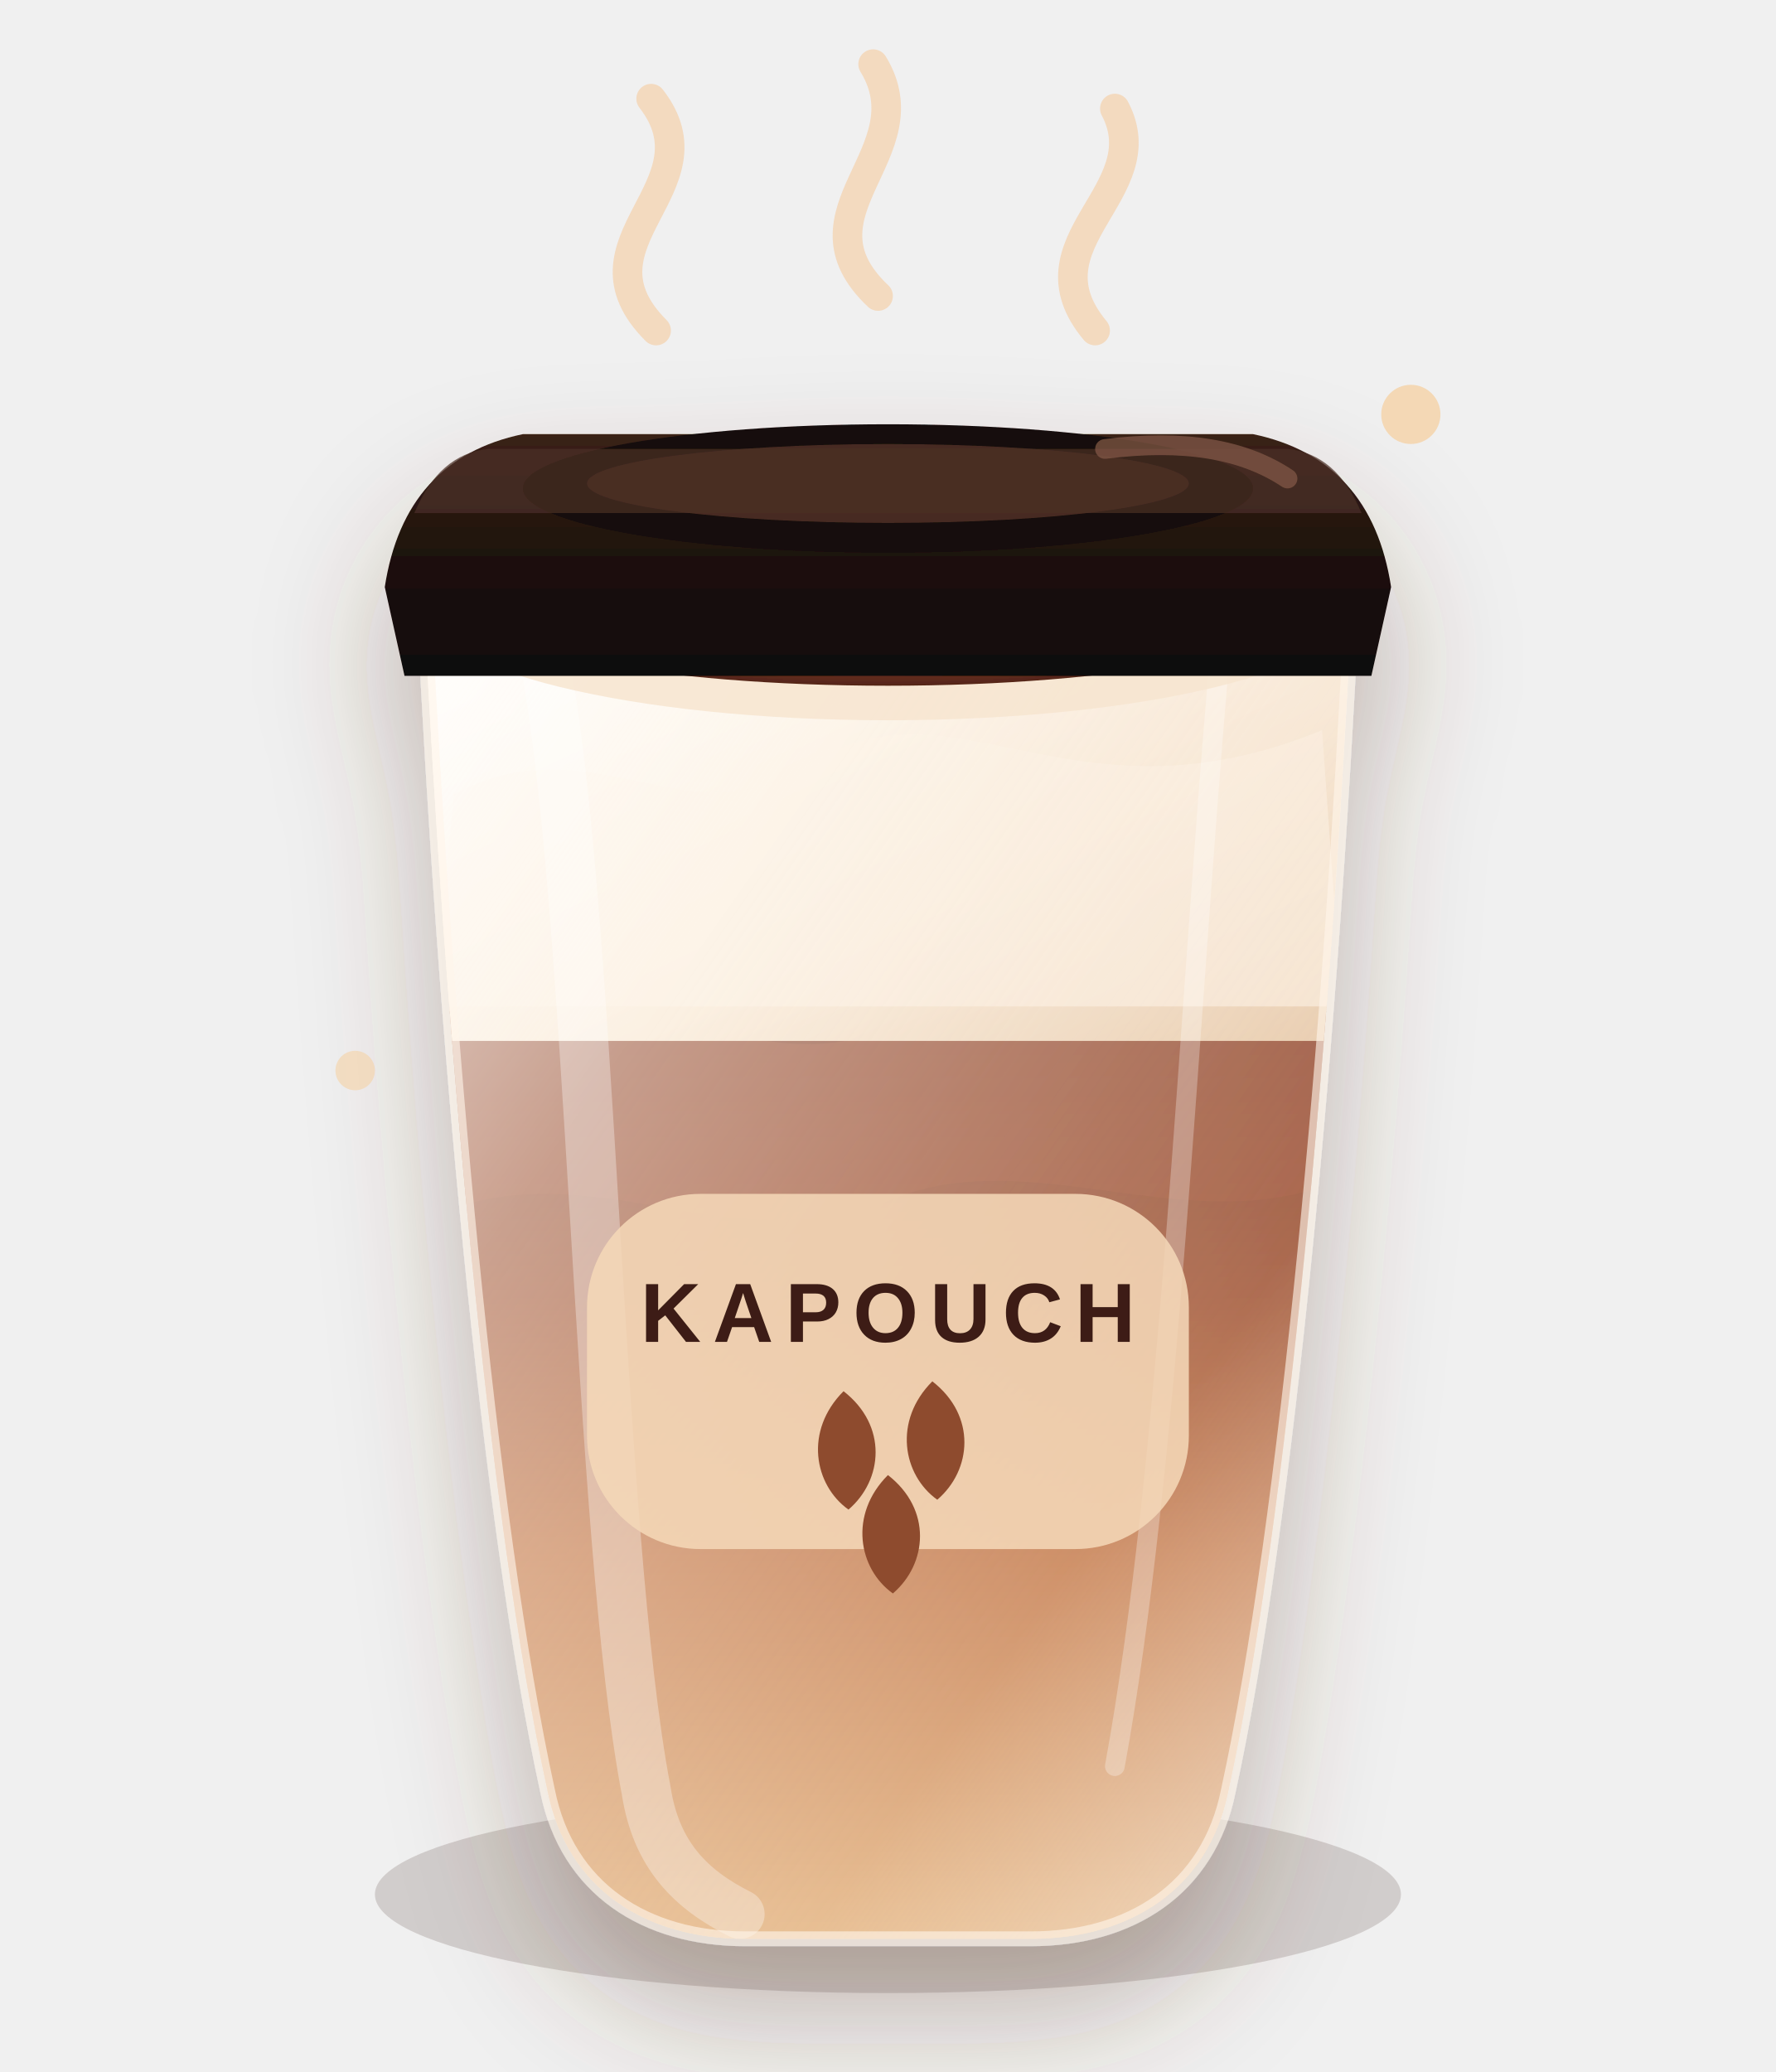
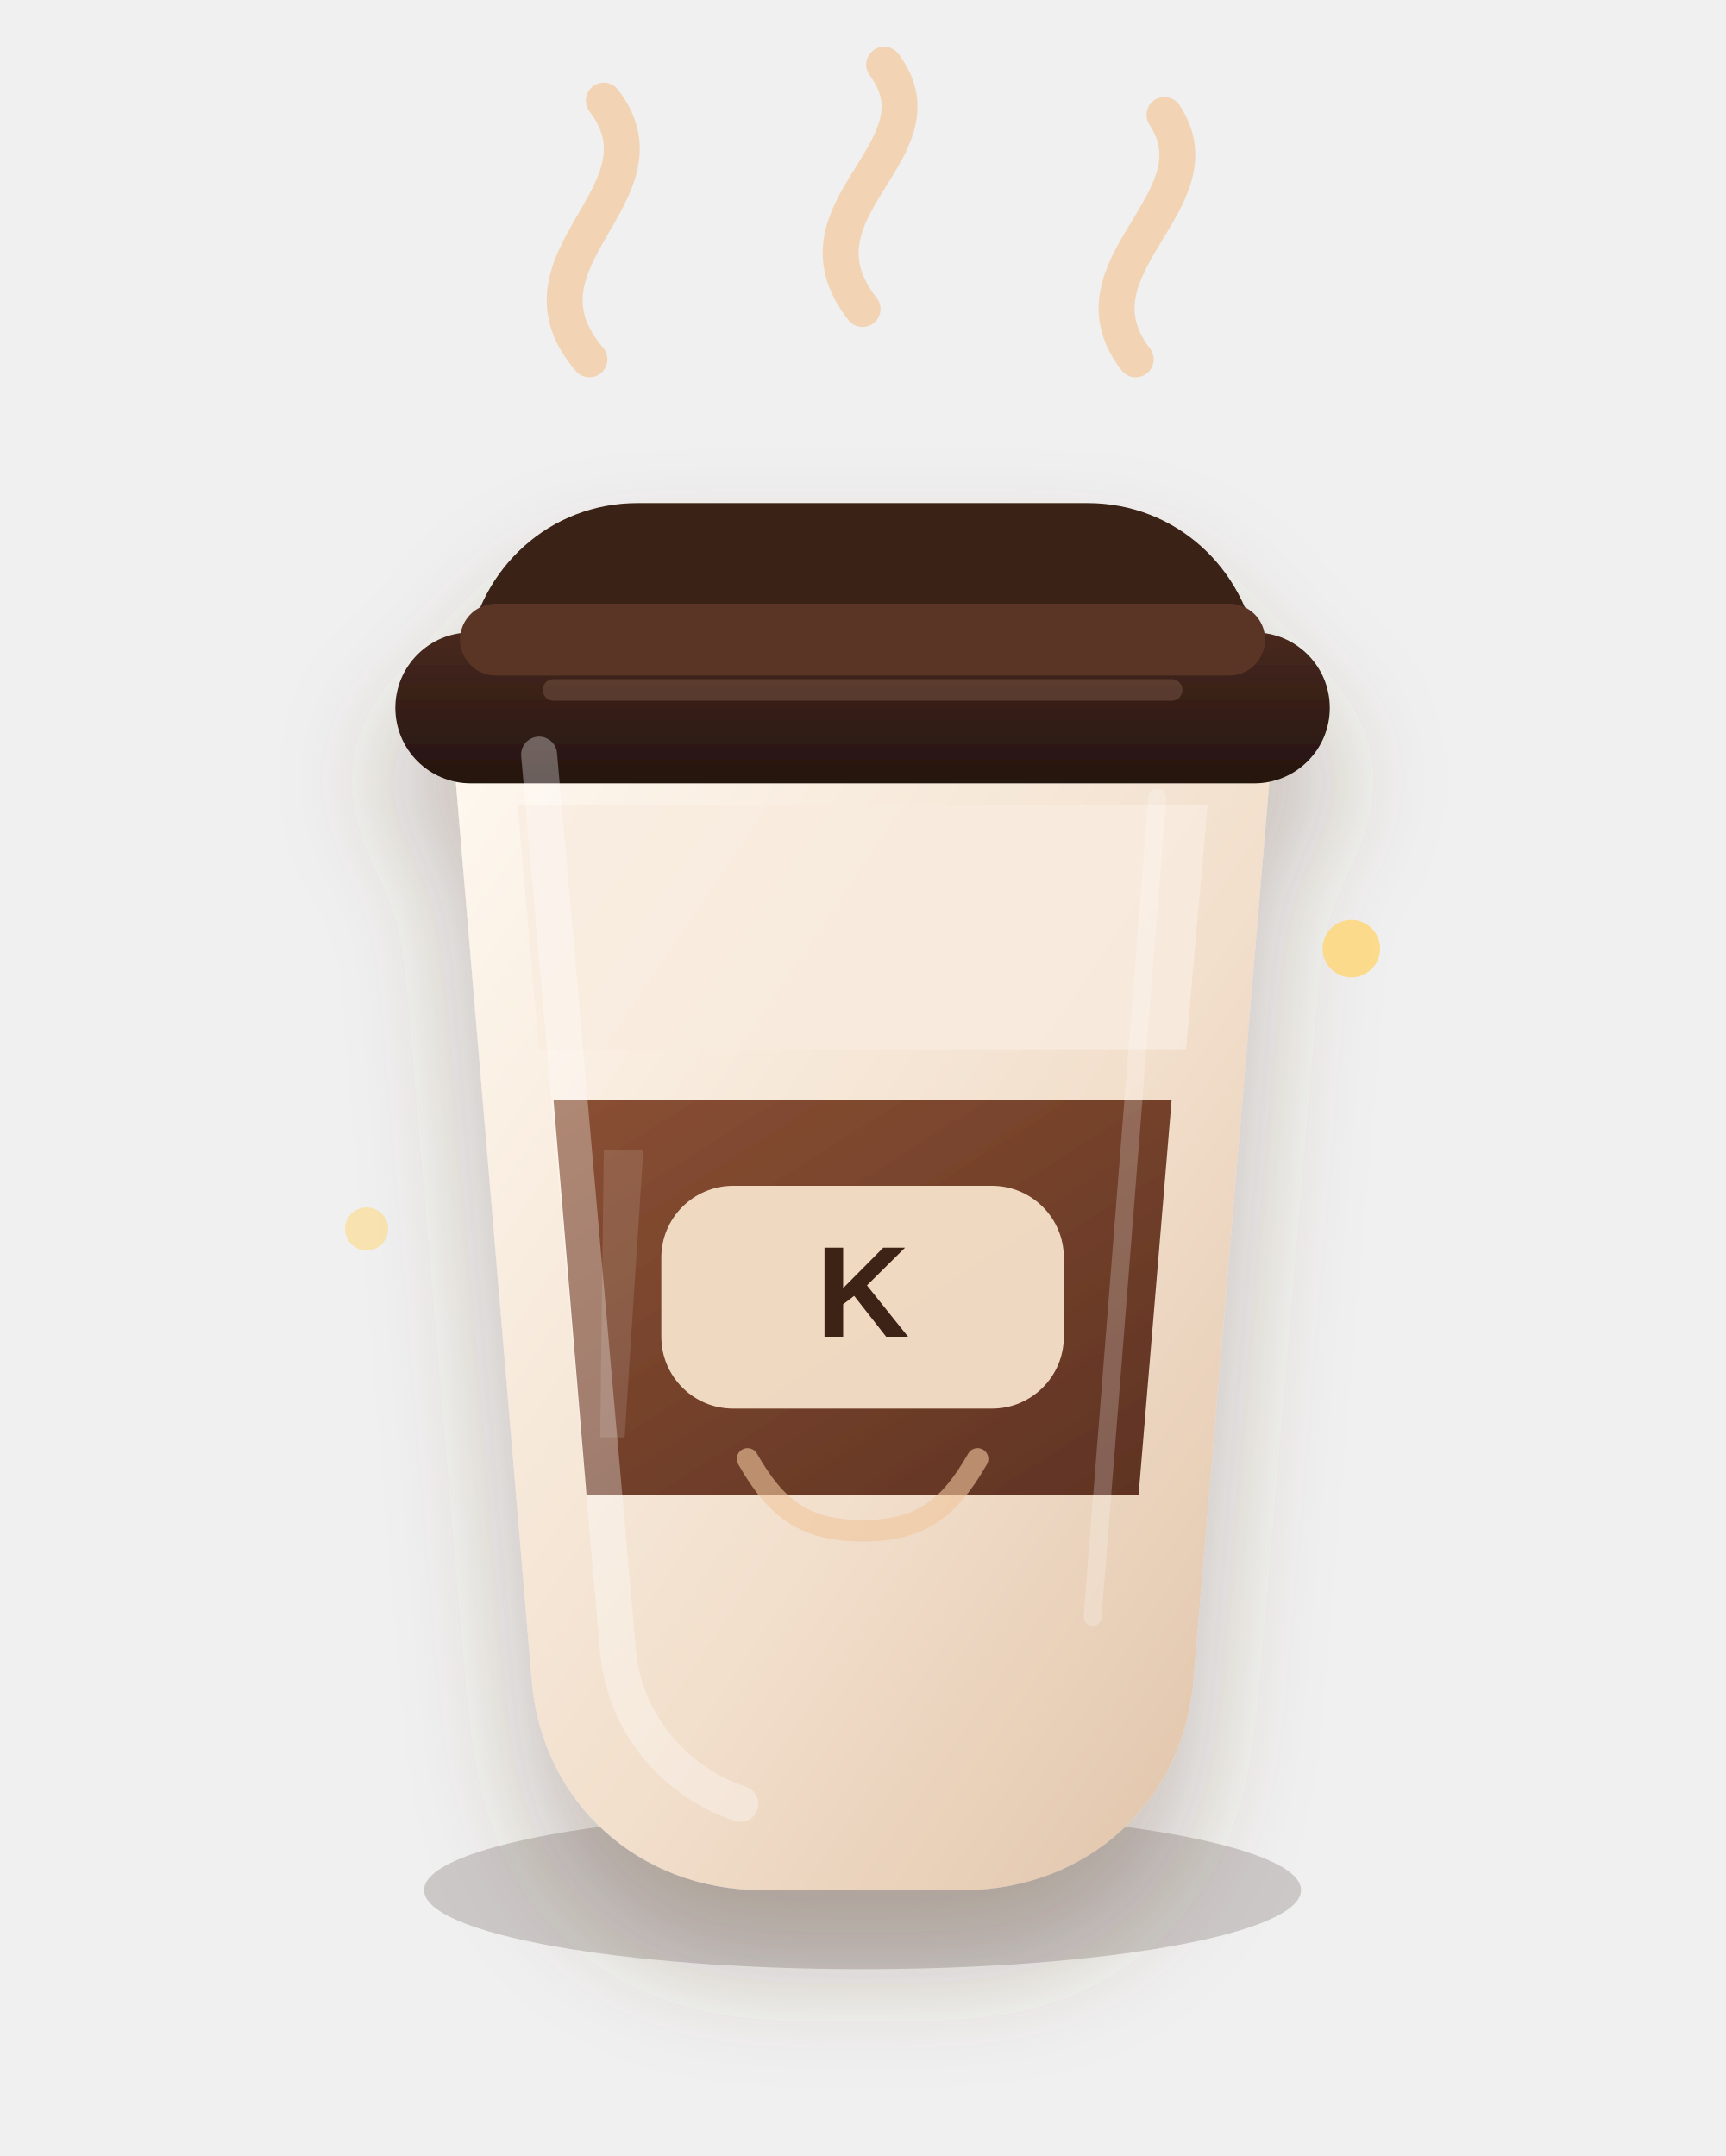
- <svg xmlns="http://www.w3.org/2000/svg" viewBox="0 0 360 420" role="img" aria-labelledby="title desc">
+ <svg xmlns="http://www.w3.org/2000/svg" viewBox="0 0 240 300" role="img" aria-labelledby="title desc">
  <defs>
-     <linearGradient id="glass" x1="0" y1="0" x2="1" y2="1">
-       <stop offset="0" stop-color="#ffffff" stop-opacity=".88" />
-       <stop offset=".28" stop-color="#fff9f1" stop-opacity=".50" />
-       <stop offset=".7" stop-color="#f4dfcc" stop-opacity=".22" />
-       <stop offset="1" stop-color="#ffffff" stop-opacity=".60" />
+     <linearGradient id="paper" x1="0" y1="0" x2="1" y2="1">
+       <stop offset="0" stop-color="#fffaf2" />
+       <stop offset=".58" stop-color="#f2dfcc" />
+       <stop offset="1" stop-color="#dfc1a6" />
    </linearGradient>
-     <linearGradient id="coffee" x1="0" y1="0" x2="0" y2="1">
-       <stop offset="0" stop-color="#7b351f" />
-       <stop offset=".30" stop-color="#9b4d2f" />
-       <stop offset=".58" stop-color="#c47b4e" />
-       <stop offset="1" stop-color="#e6b987" />
+     <linearGradient id="band" x1="0" y1="0" x2="1" y2="1">
+       <stop offset="0" stop-color="#8a5033" />
+       <stop offset="1" stop-color="#5e3223" />
    </linearGradient>
-     <linearGradient id="milk" x1="0" y1="0" x2="0" y2="1">
-       <stop offset="0" stop-color="#fff9ef" />
-       <stop offset=".55" stop-color="#f8ead9" />
-       <stop offset="1" stop-color="#eed2b2" />
+     <linearGradient id="lid" x1="0" y1="0" x2="0" y2="1">
+       <stop offset="0" stop-color="#49291f" />
+       <stop offset="1" stop-color="#24140f" />
    </linearGradient>
-     <linearGradient id="foam" x1="0" y1="0" x2="1" y2="1">
-       <stop offset="0" stop-color="#fffdf8" />
-       <stop offset=".62" stop-color="#f7e7d3" />
-       <stop offset="1" stop-color="#e4c6a5" />
-     </linearGradient>
-     <linearGradient id="rim" x1="0" y1="0" x2="0" y2="1">
-       <stop offset="0" stop-color="#3a2118" />
-       <stop offset=".52" stop-color="#1d110d" />
-       <stop offset="1" stop-color="#0f0907" />
-     </linearGradient>
-     <radialGradient id="topCoffee" cx="50%" cy="45%" r="60%">
-       <stop offset="0" stop-color="#a85b36" />
-       <stop offset=".68" stop-color="#74341f" />
-       <stop offset="1" stop-color="#4a2117" />
-     </radialGradient>
-     <filter id="drop" x="-50%" y="-30%" width="200%" height="190%">
-       <feGaussianBlur in="SourceAlpha" stdDeviation="13" result="blur" />
-       <feOffset dy="14" result="offset" />
-       <feColorMatrix in="offset" type="matrix" values="0 0 0 0 0.12  0 0 0 0 0.045  0 0 0 0 0.02  0 0 0 .32 0" />
-       <feBlend in="SourceGraphic" />
+     <filter id="softShadow" x="-40%" y="-40%" width="180%" height="210%">
+       <feGaussianBlur in="SourceAlpha" stdDeviation="8" result="blur" />
+       <feOffset dy="10" result="offset" />
+       <feColorMatrix in="offset" type="matrix" values="0 0 0 0 0.12 0 0 0 0 0.05 0 0 0 0 0.02 0 0 0 .28 0" result="shadow" />
+       <feMerge>
+         <feMergeNode in="shadow" />
+         <feMergeNode in="SourceGraphic" />
+       </feMerge>
    </filter>
-     <clipPath id="cupClip">
-       <path d="M86 123 C90 207 99 308 111 363 C115 383 131 393 151 393 H209 C229 393 245 383 249 363 C261 308 270 207 274 123 Z" />
-     </clipPath>
  </defs>
-   <ellipse cx="180" cy="384" rx="104" ry="20" fill="#2f120b" opacity=".16" />
-   <g filter="url(#drop)">
-     <g clip-path="url(#cupClip)">
-       <rect x="84" y="122" width="192" height="274" fill="url(#milk)" />
-       <rect x="84" y="205" width="192" height="191" fill="url(#coffee)" />
-       <path d="M84 206 C122 190 150 222 181 208 C211 195 243 215 276 201 V237 C245 254 211 231 181 243 C146 257 119 231 84 248 Z" fill="#9d4b2d" opacity=".46" />
-       <rect x="84" y="119" width="192" height="92" fill="url(#foam)" />
-       <path d="M92 161 C120 146 139 171 164 155 C193 136 217 169 268 148 L272 204 L88 204 Z" fill="#fbefe0" opacity=".74" />
-       <rect x="84" y="122" width="192" height="274" fill="url(#glass)" />
-       <path d="M110 132 C120 180 121 311 131 363 C133 376 140 383 150 388" fill="none" stroke="#fff" stroke-width="10" stroke-linecap="round" opacity=".32" />
-       <path d="M247 136 C241 205 237 298 226 358" fill="none" stroke="#ffffff" stroke-width="4" stroke-linecap="round" opacity=".28" />
-     </g>
-     <path d="M86 123 C90 207 99 308 111 363 C115 383 131 393 151 393 H209 C229 393 245 383 249 363 C261 308 270 207 274 123 Z" fill="none" stroke="#fff5ea" stroke-width="3" opacity=".62" />
-     <ellipse cx="180" cy="123" rx="94" ry="23" fill="#f7e5d0" opacity=".84" />
-     <ellipse cx="180" cy="123" rx="84" ry="16" fill="url(#topCoffee)" />
-     <ellipse cx="180" cy="120" rx="66" ry="10" fill="#d49468" opacity=".38" />
-     <g>
-       <path d="M78 119 Q82 93 106 88 H254 Q278 93 282 119 L278 137 H82 Z" fill="url(#rim)" />
-       <ellipse cx="180" cy="99" rx="74" ry="13" fill="#120b08" />
-       <ellipse cx="180" cy="98" rx="61" ry="8" fill="#503126" opacity=".85" />
-       <path d="M99 91 H261 Q271 92 276 104 H84 Q89 92 99 91 Z" fill="#4b2f25" opacity=".72" />
-       <path d="M224 91 C240 89 252 91 261 97" fill="none" stroke="#805745" stroke-width="4" stroke-linecap="round" opacity=".75" />
-     </g>
-     <g opacity=".98">
-       <rect x="119" y="242" width="122" height="72" rx="23" fill="#f5d9b8" fill-opacity=".88" />
-       <text x="180" y="272" text-anchor="middle" font-family="Arial,Helvetica,sans-serif" font-size="17" font-weight="800" letter-spacing="2.4" fill="#3a1d14">KAPOUCH</text>
-       <g transform="translate(164 280)" fill="#8d4a2c">
-         <path d="M7 2 C-1 10 1 21 8 26 C15 20 16 9 7 2Z" />
-         <path d="M25 0 C17 8 19 19 26 24 C33 18 34 7 25 0Z" />
-         <path d="M16 19 C8 27 10 38 17 43 C24 37 25 26 16 19Z" />
-       </g>
-     </g>
+   <ellipse cx="120" cy="263" rx="61" ry="11" fill="#1f0f09" opacity=".18" />
+   <g fill="none" stroke="#f2d0ac" stroke-width="5" stroke-linecap="round" opacity=".86">
+     <path d="M82 50c-12-14 12-23 2-36" />
+     <path d="M120 43c-11-14 12-22 3-34" />
+     <path d="M158 50c-10-13 12-22 4-34" />
  </g>
-   <g fill="none" stroke="#f4d3b1" stroke-width="6" stroke-linecap="round" opacity=".78">
-     <path d="M133 67 C115 49 146 38 132 20" />
-     <path d="M178 60 C160 43 188 31 177 13" />
-     <path d="M222 67 C207 49 235 39 226 22" />
+   <g filter="url(#softShadow)">
+     <path d="M62 92h116l-12 142c-1.5 17-15 29-32 29H106c-17 0-30.5-12-32-29L62 92Z" fill="url(#paper)" />
+     <path d="M72 112h96l-3 34H75l-3-34Z" fill="#f8ecdf" opacity=".78" />
+     <path d="M77 153h86l-4.6 55H81.6L77 153Z" fill="url(#band)" />
+     <path d="M84 160h5.5l-2.6 40h-3.4l.5-40Z" fill="#fff" opacity=".12" />
+     <path d="M65 91c1.7-12 11.5-21 23.7-21h62.6c12.2 0 22 9 23.7 21H65Z" fill="#3b2118" />
+     <rect x="55" y="88" width="130" height="21" rx="10.5" fill="url(#lid)" />
+     <rect x="64" y="84" width="112" height="10" rx="5" fill="#5a3528" />
+     <path d="M77 96h86" stroke="#7f5a48" stroke-width="3" stroke-linecap="round" opacity=".45" />
+     <rect x="92" y="165" width="56" height="31" rx="10" fill="#f5dfc7" opacity=".96" />
+     <text x="120" y="186" text-anchor="middle" font-family="Arial,Helvetica,sans-serif" font-size="18" font-weight="900" fill="#3d2117">K</text>
+     <path d="M104 203c4 7 8 10 16 10s12-3 16-10" fill="none" stroke="#f0c69c" stroke-width="3" stroke-linecap="round" opacity=".6" />
+     <path d="M75 105 86 230c1 10 8 18 17 21" fill="none" stroke="#fff" stroke-width="5" stroke-linecap="round" opacity=".32" />
+     <path d="M161 111 152 225" fill="none" stroke="#fff" stroke-width="2.5" stroke-linecap="round" opacity=".22" />
  </g>
-   <circle cx="286" cy="84" r="6" fill="#f5cf9e" opacity=".72" />
-   <circle cx="72" cy="217" r="4" fill="#f5cf9e" opacity=".55" />
+   <circle cx="188" cy="132" r="4" fill="#ffd77b" opacity=".85" />
+   <circle cx="51" cy="171" r="3" fill="#ffd77b" opacity=".55" />
</svg>
